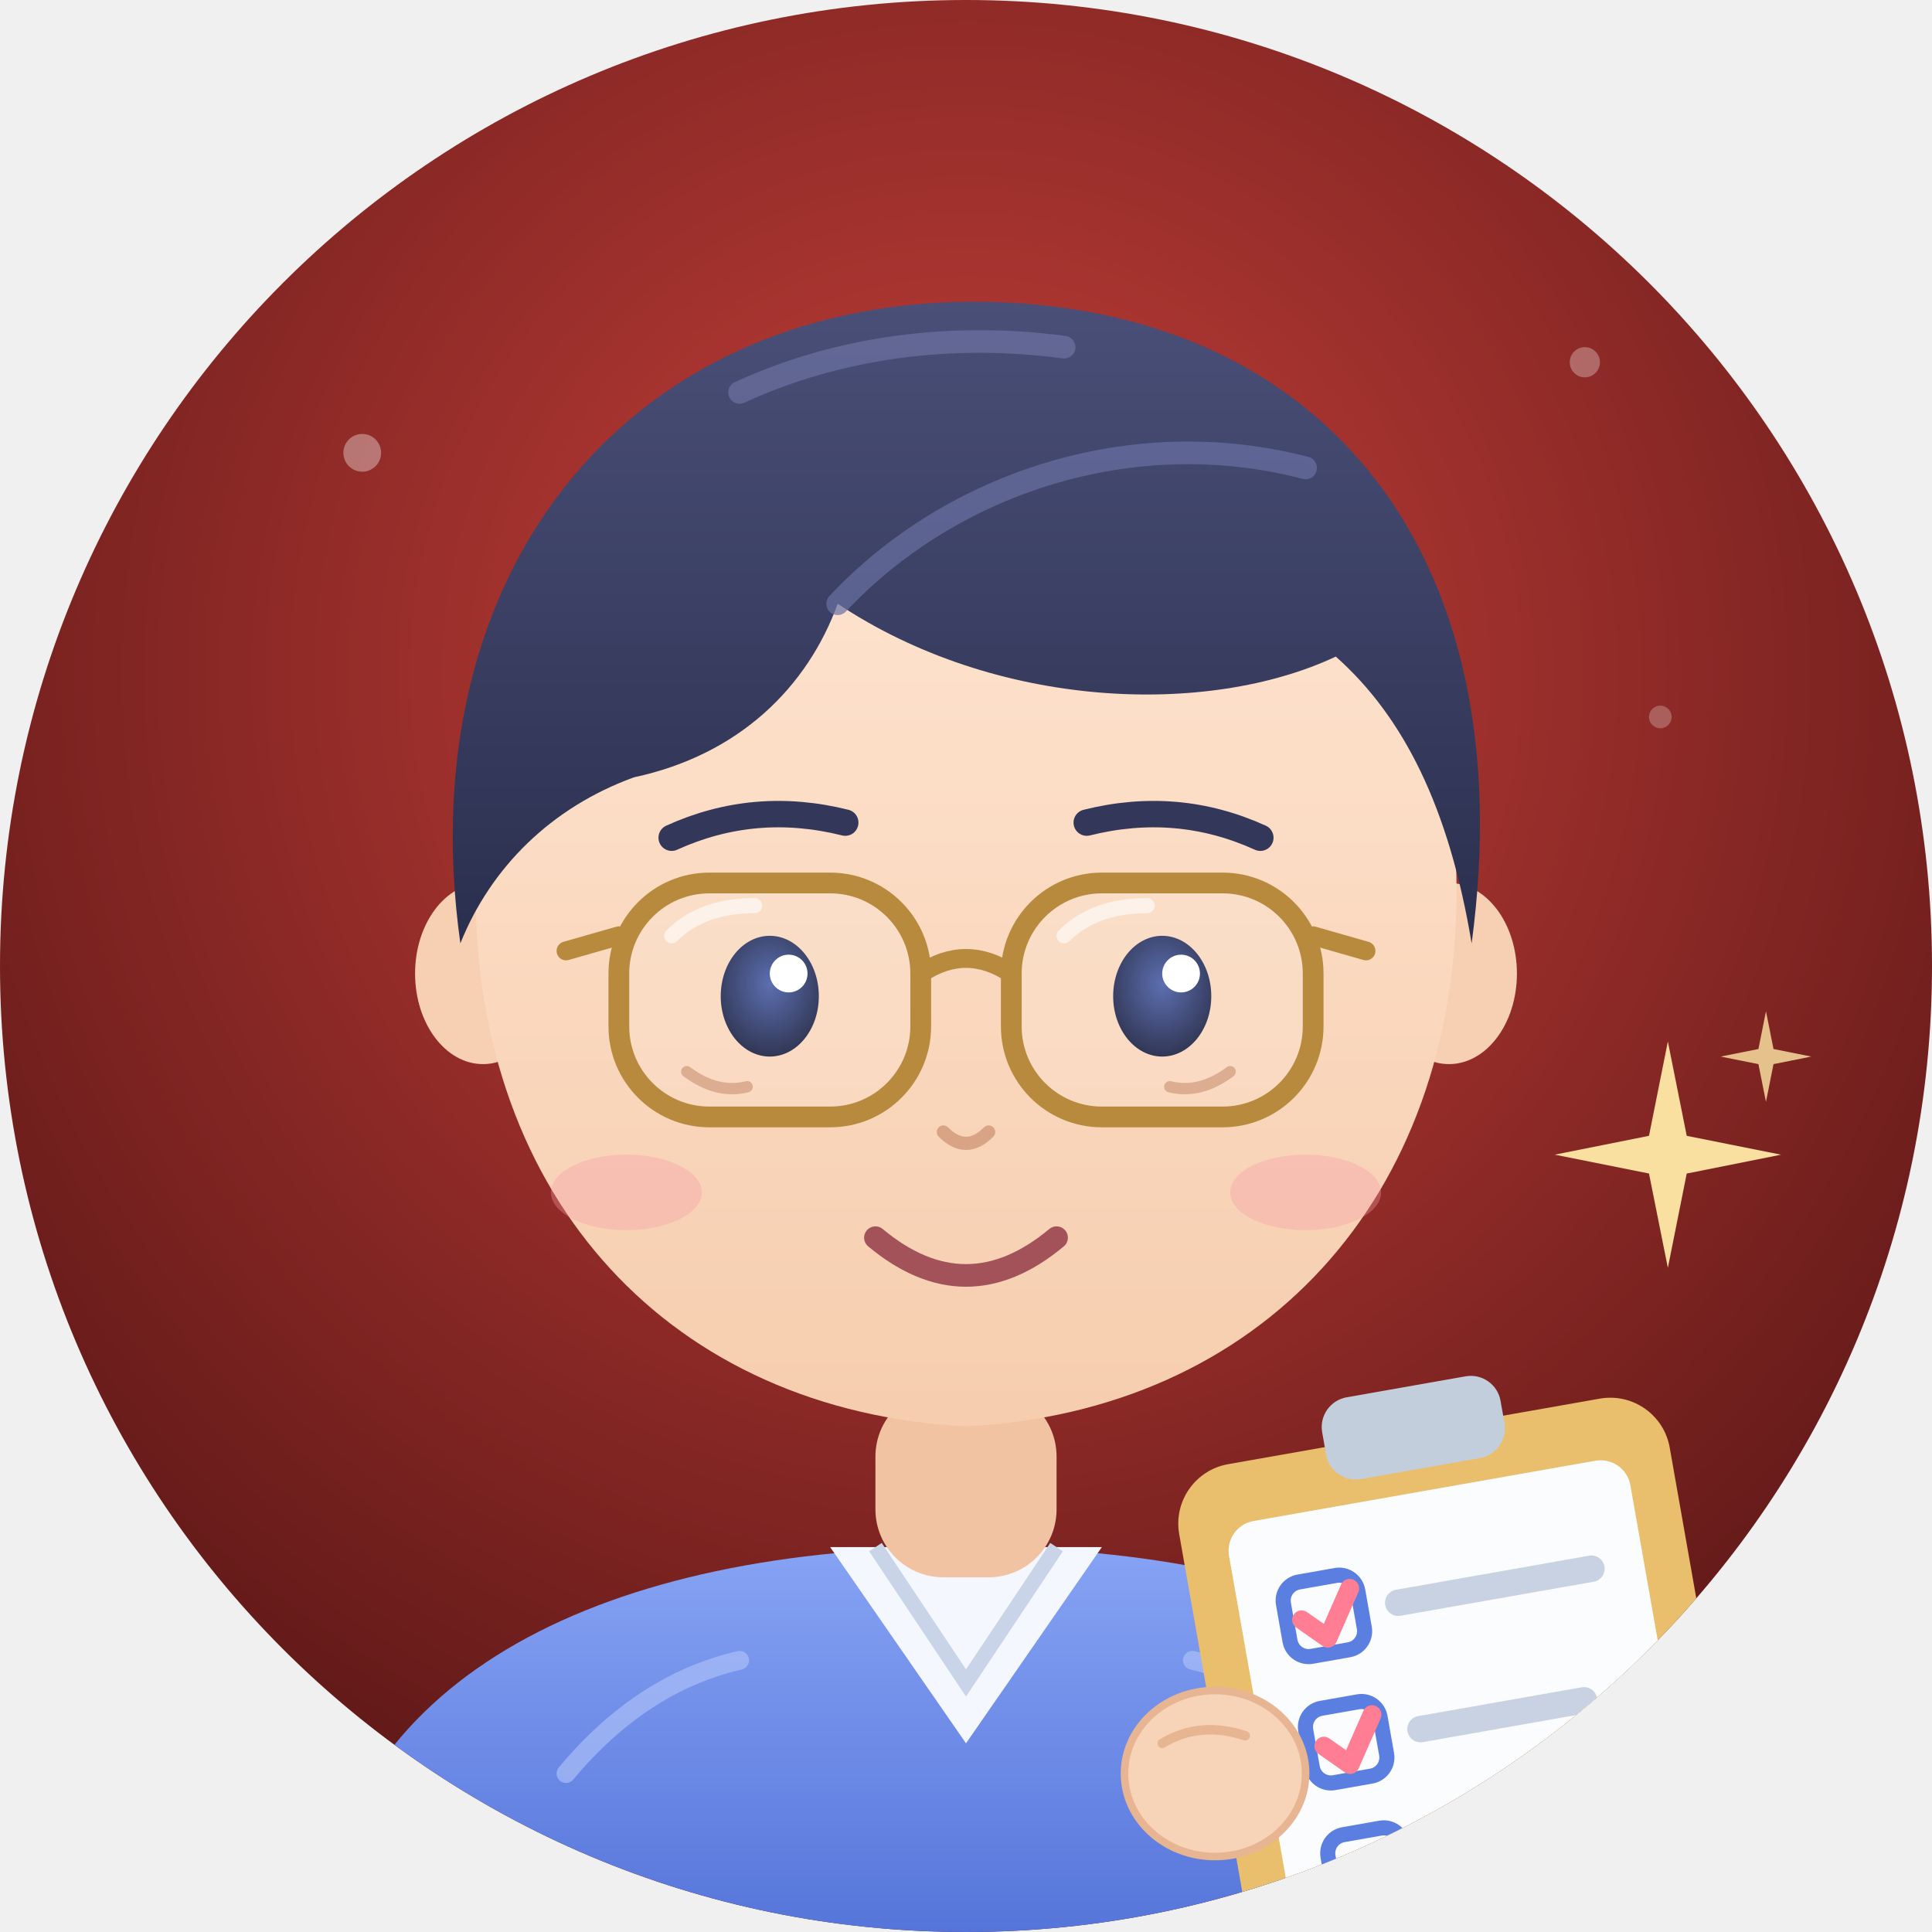
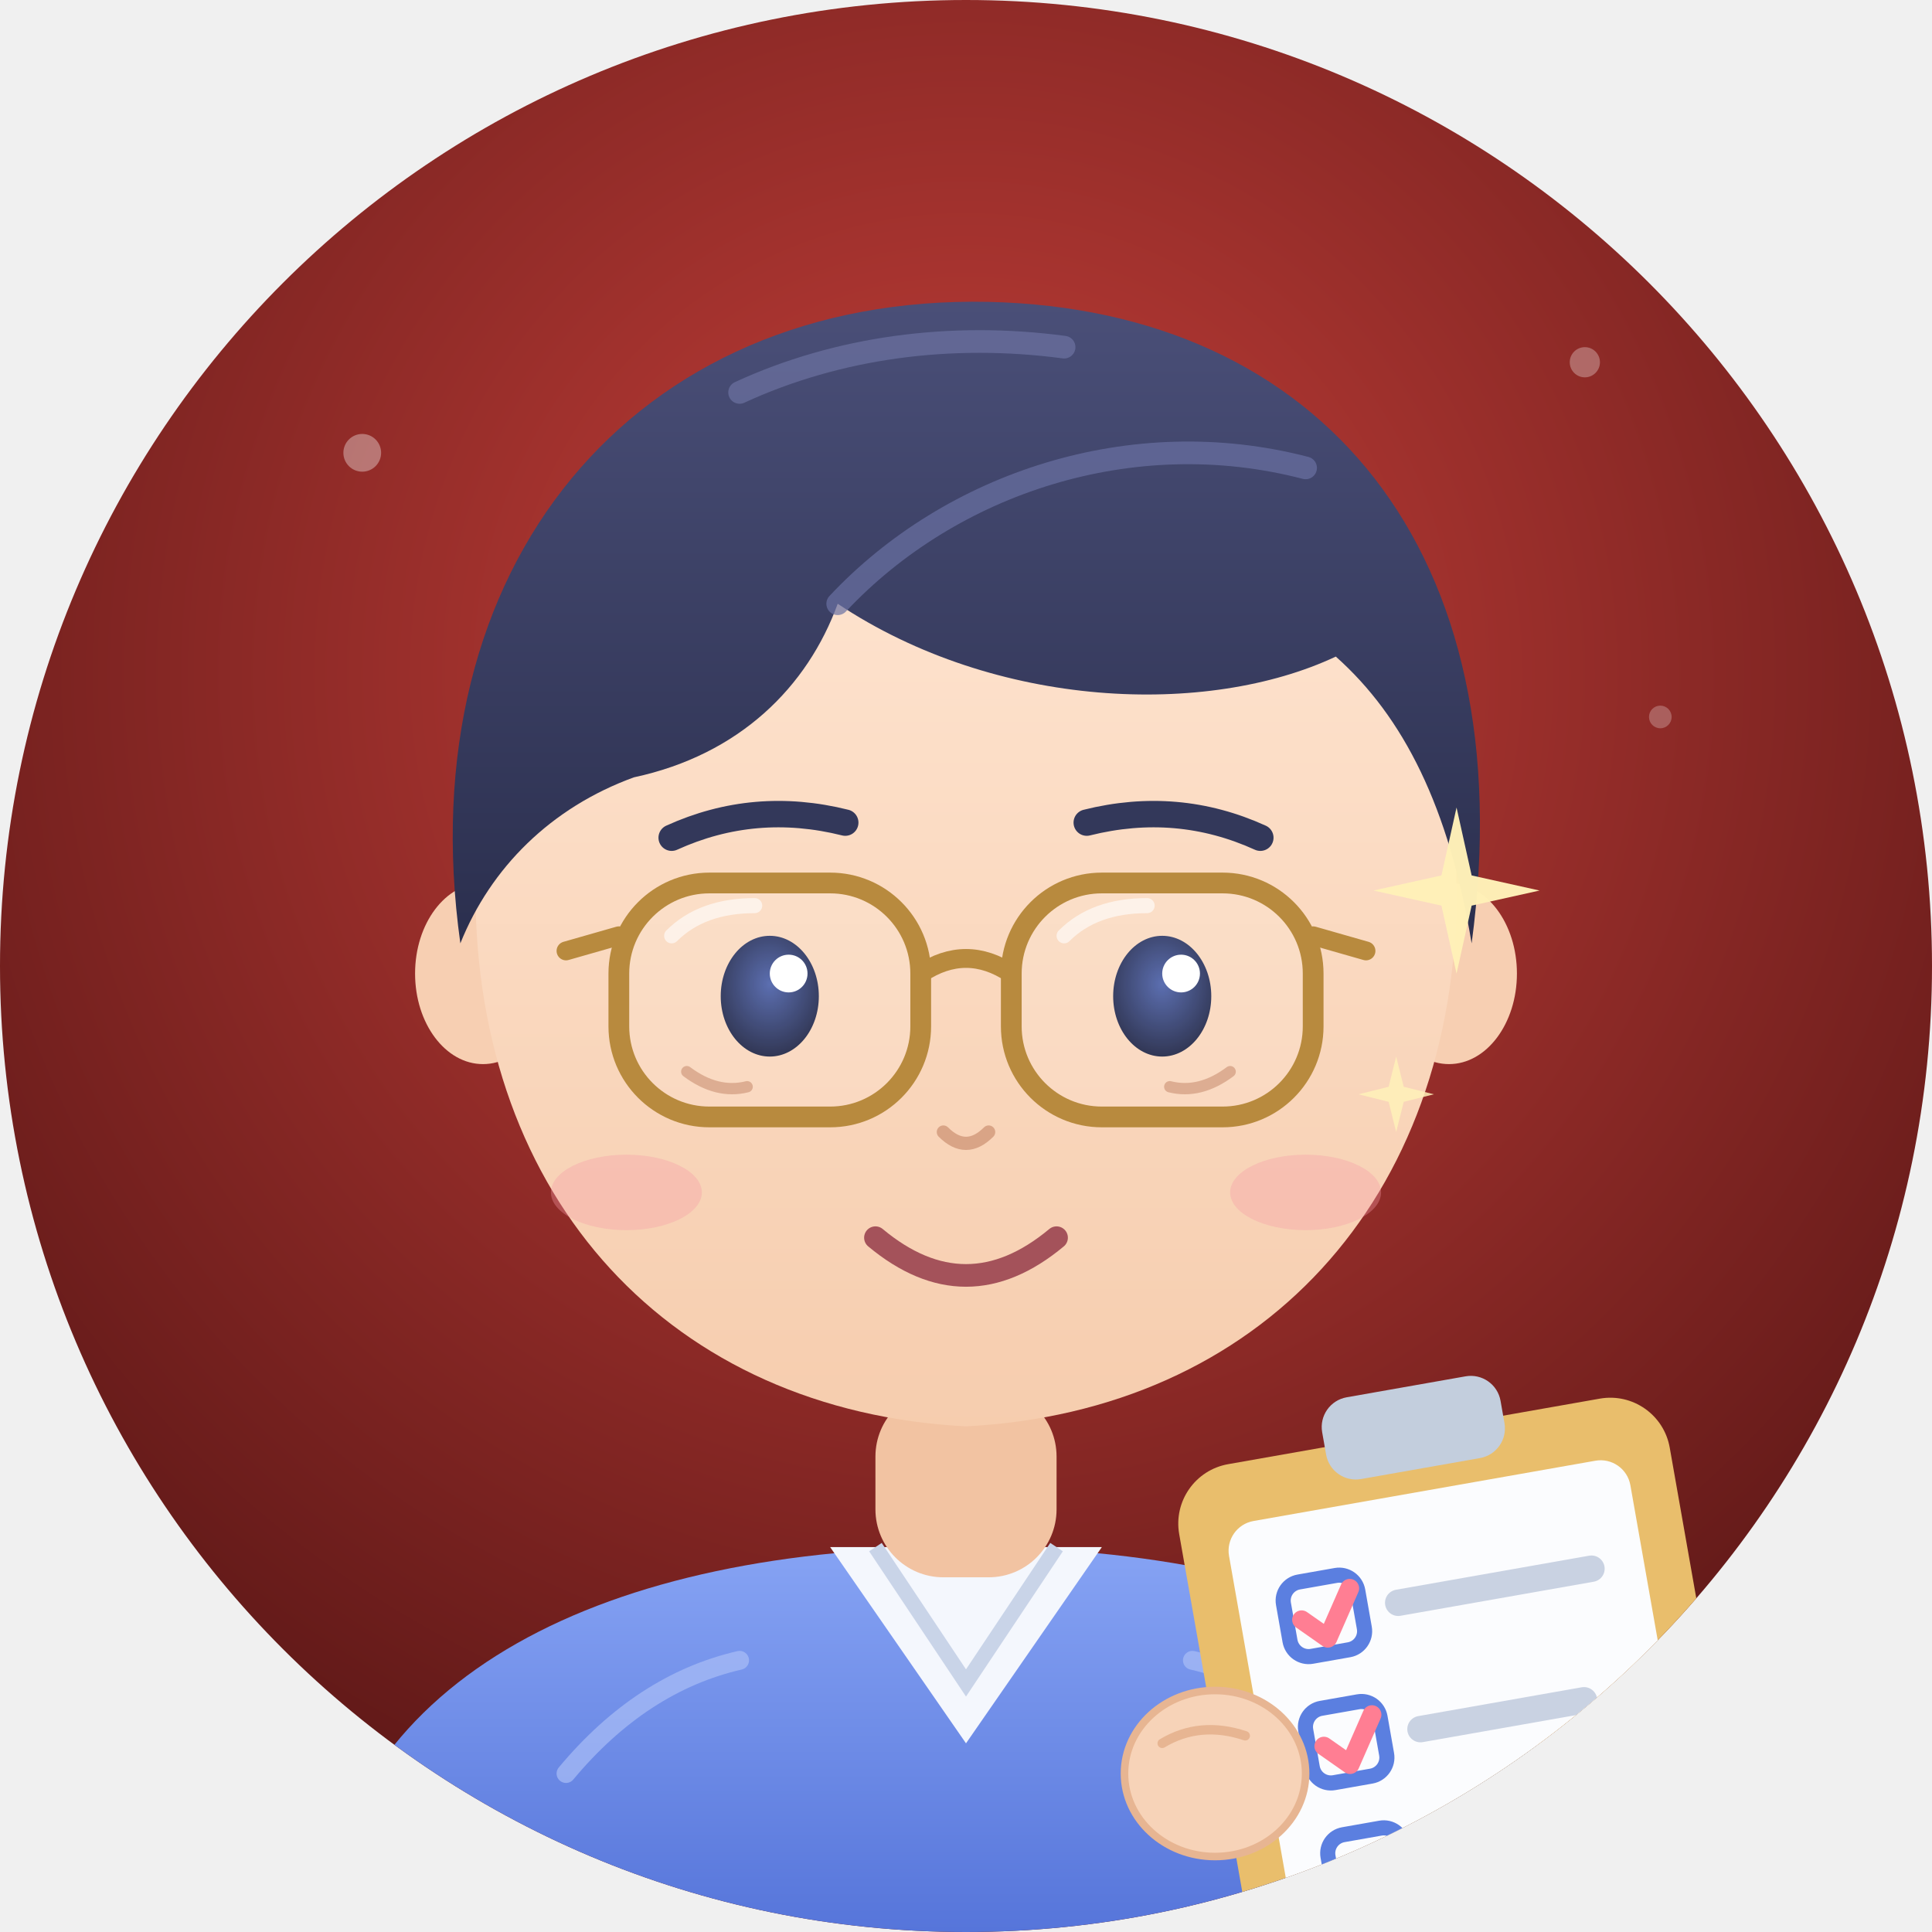
<svg xmlns="http://www.w3.org/2000/svg" viewBox="0 0 512 512" width="512" height="512">
  <defs>
    <radialGradient id="bg" cx="0.5" cy="0.35" r="0.75">
      <stop offset="0" stop-color="#C8403A" />
      <stop offset="1" stop-color="#4E1212" />
    </radialGradient>
    <linearGradient id="skin" x1="0" y1="0" x2="0" y2="1">
      <stop offset="0" stop-color="#FFE6D3" />
      <stop offset="1" stop-color="#F6CDAE" />
    </linearGradient>
    <linearGradient id="coat" x1="0" y1="0" x2="0" y2="1">
      <stop offset="0" stop-color="#86A3F4" />
      <stop offset="1" stop-color="#5675DA" />
    </linearGradient>
    <linearGradient id="hair" x1="0" y1="0" x2="0" y2="1">
      <stop offset="0" stop-color="#4A4F78" />
      <stop offset="1" stop-color="#2B2F4E" />
    </linearGradient>
    <radialGradient id="eye" cx="0.5" cy="0.4" r="0.6">
      <stop offset="0" stop-color="#4A5FA8" />
      <stop offset="1" stop-color="#1B2142" />
    </radialGradient>
    <clipPath id="circle">
      <circle cx="256" cy="256" r="256" />
    </clipPath>
  </defs>
  <g clip-path="url(#circle)">
    <rect width="512" height="512" fill="url(#bg)" />
    <circle cx="96" cy="120" r="5" fill="#FFFFFF" opacity="0.35" />
    <circle cx="420" cy="96" r="4" fill="#FFFFFF" opacity="0.3" />
    <circle cx="440" cy="190" r="3" fill="#FFFFFF" opacity="0.25" />
    <path d="M84,512 C92,444 160,410 256,410 C352,410 420,444 428,512 Z" fill="url(#coat)" />
    <path d="M220,410 L256,462 L292,410 Z" fill="#F4F7FD" />
    <path d="M232,410 L256,446 L280,410" fill="none" stroke="#C9D4E8" stroke-width="4" />
    <path d="M150,470 Q170,446 196,440 M362,470 Q342,446 316,440" fill="none" stroke="#A9BEF7" stroke-width="5" stroke-linecap="round" opacity="0.7" />
    <rect x="232" y="368" width="48" height="50" rx="18" fill="#F2C3A2" />
    <ellipse cx="128" cy="258" rx="18" ry="24" fill="#F7CFB2" />
    <ellipse cx="384" cy="258" rx="18" ry="24" fill="#F7CFB2" />
    <path d="M126,236 C126,150 186,112 256,112 C326,112 386,150 386,236 C386,318 334,374 256,378 C178,374 126,318 126,236 Z" fill="url(#skin)" />
    <path d="M122,250 C108,150 168,78 262,80 C350,82 404,146 390,250              C384,214 372,190 354,174              C320,190 264,188 222,160              C214,182 196,200 168,206              C146,214 130,230 122,250 Z" fill="url(#hair)" />
    <path d="M222,160 C252,128 300,112 346,124" fill="none" stroke="#6A71A3" stroke-width="6" stroke-linecap="round" opacity="0.7" />
    <path d="M196,104 C222,92 252,88 282,92" fill="none" stroke="#7B82B3" stroke-width="6" stroke-linecap="round" opacity="0.5" />
    <path d="M178,222 Q200,212 224,218" fill="none" stroke="#33385A" stroke-width="7" stroke-linecap="round" />
    <path d="M288,218 Q312,212 334,222" fill="none" stroke="#33385A" stroke-width="7" stroke-linecap="round" />
    <ellipse cx="204" cy="264" rx="13" ry="16" fill="url(#eye)" />
    <ellipse cx="308" cy="264" rx="13" ry="16" fill="url(#eye)" />
    <circle cx="209" cy="258" r="5" fill="#FFFFFF" />
    <circle cx="313" cy="258" r="5" fill="#FFFFFF" />
    <path d="M182,284 Q190,290 198,288 M326,284 Q318,290 310,288" fill="none" stroke="#D9A486" stroke-width="3" stroke-linecap="round" />
    <rect x="164" y="234" width="80" height="62" rx="24" fill="#FFFFFF" fill-opacity="0.10" stroke="#B88A3E" stroke-width="5.5" />
    <rect x="268" y="234" width="80" height="62" rx="24" fill="#FFFFFF" fill-opacity="0.10" stroke="#B88A3E" stroke-width="5.5" />
    <path d="M244,258 Q256,250 268,258" fill="none" stroke="#B88A3E" stroke-width="5" stroke-linecap="round" />
    <path d="M150,252 L164,248 M362,252 L348,248" stroke="#B88A3E" stroke-width="5" stroke-linecap="round" />
    <path d="M178,248 Q186,240 200,240" fill="none" stroke="#FFFFFF" stroke-opacity="0.6" stroke-width="4" stroke-linecap="round" />
    <path d="M282,248 Q290,240 304,240" fill="none" stroke="#FFFFFF" stroke-opacity="0.6" stroke-width="4" stroke-linecap="round" />
    <ellipse cx="166" cy="316" rx="20" ry="10" fill="#F59AA6" opacity="0.35" />
    <ellipse cx="346" cy="316" rx="20" ry="10" fill="#F59AA6" opacity="0.35" />
    <path d="M232,328 Q256,348 280,328" fill="none" stroke="#A4525A" stroke-width="6" stroke-linecap="round" />
    <path d="M250,300 Q256,306 262,300" fill="none" stroke="#D9A486" stroke-width="3.5" stroke-linecap="round" />
    <g transform="translate(18 26) rotate(-10 372 440)">
      <rect x="306" y="352" width="132" height="168" rx="16" fill="#E9BE6C" />
      <rect x="318" y="368" width="108" height="142" rx="8" fill="#FBFCFE" />
      <rect x="348" y="340" width="48" height="22" rx="8" fill="#C3CEDD" />
      <g stroke-linecap="round" stroke-linejoin="round">
        <rect x="330" y="386" width="20" height="20" rx="5" fill="none" stroke="#5B7FE0" stroke-width="4" />
        <path d="M334,396 L340,402 L348,390" fill="none" stroke="#FF7E93" stroke-width="5" />
        <line x1="360" y1="396" x2="412" y2="396" stroke="#C9D2E2" stroke-width="7" />
        <rect x="330" y="420" width="20" height="20" rx="5" fill="none" stroke="#5B7FE0" stroke-width="4" />
        <path d="M334,430 L340,436 L348,424" fill="none" stroke="#FF7E93" stroke-width="5" />
        <line x1="360" y1="430" x2="404" y2="430" stroke="#C9D2E2" stroke-width="7" />
        <rect x="330" y="454" width="20" height="20" rx="5" fill="none" stroke="#5B7FE0" stroke-width="4" />
        <line x1="360" y1="464" x2="408" y2="464" stroke="#C9D2E2" stroke-width="7" />
      </g>
    </g>
    <ellipse cx="322" cy="470" rx="24" ry="22" fill="#F7D3B8" stroke="#E7B592" stroke-width="2" />
    <path d="M308,462 Q318,456 330,460" fill="none" stroke="#E7B592" stroke-width="2.5" stroke-linecap="round" />
-     <path d="M442,276 L447,301 L472,306 L447,311 L442,336 L437,311 L412,306 L437,301 Z" fill="#FFE9A6" opacity="0.95" />
-     <path d="M468,268 L470,278 L480,280 L470,282 L468,292 L466,282 L456,280 L466,278 Z" fill="#FFE9A6" opacity="0.8" />
+     <path d="M386,214 L390,232 L408,236 L390,240 L386,258 L382,240 L364,236 L382,232 Z" fill="#FFF1B8" opacity="0.98" />
+     <path d="M370,280 L372,288 L380,290 L372,292 L370,300 L368,292 L360,290 L368,288 Z" fill="#FFF1B8" opacity="0.85" />
  </g>
</svg>
